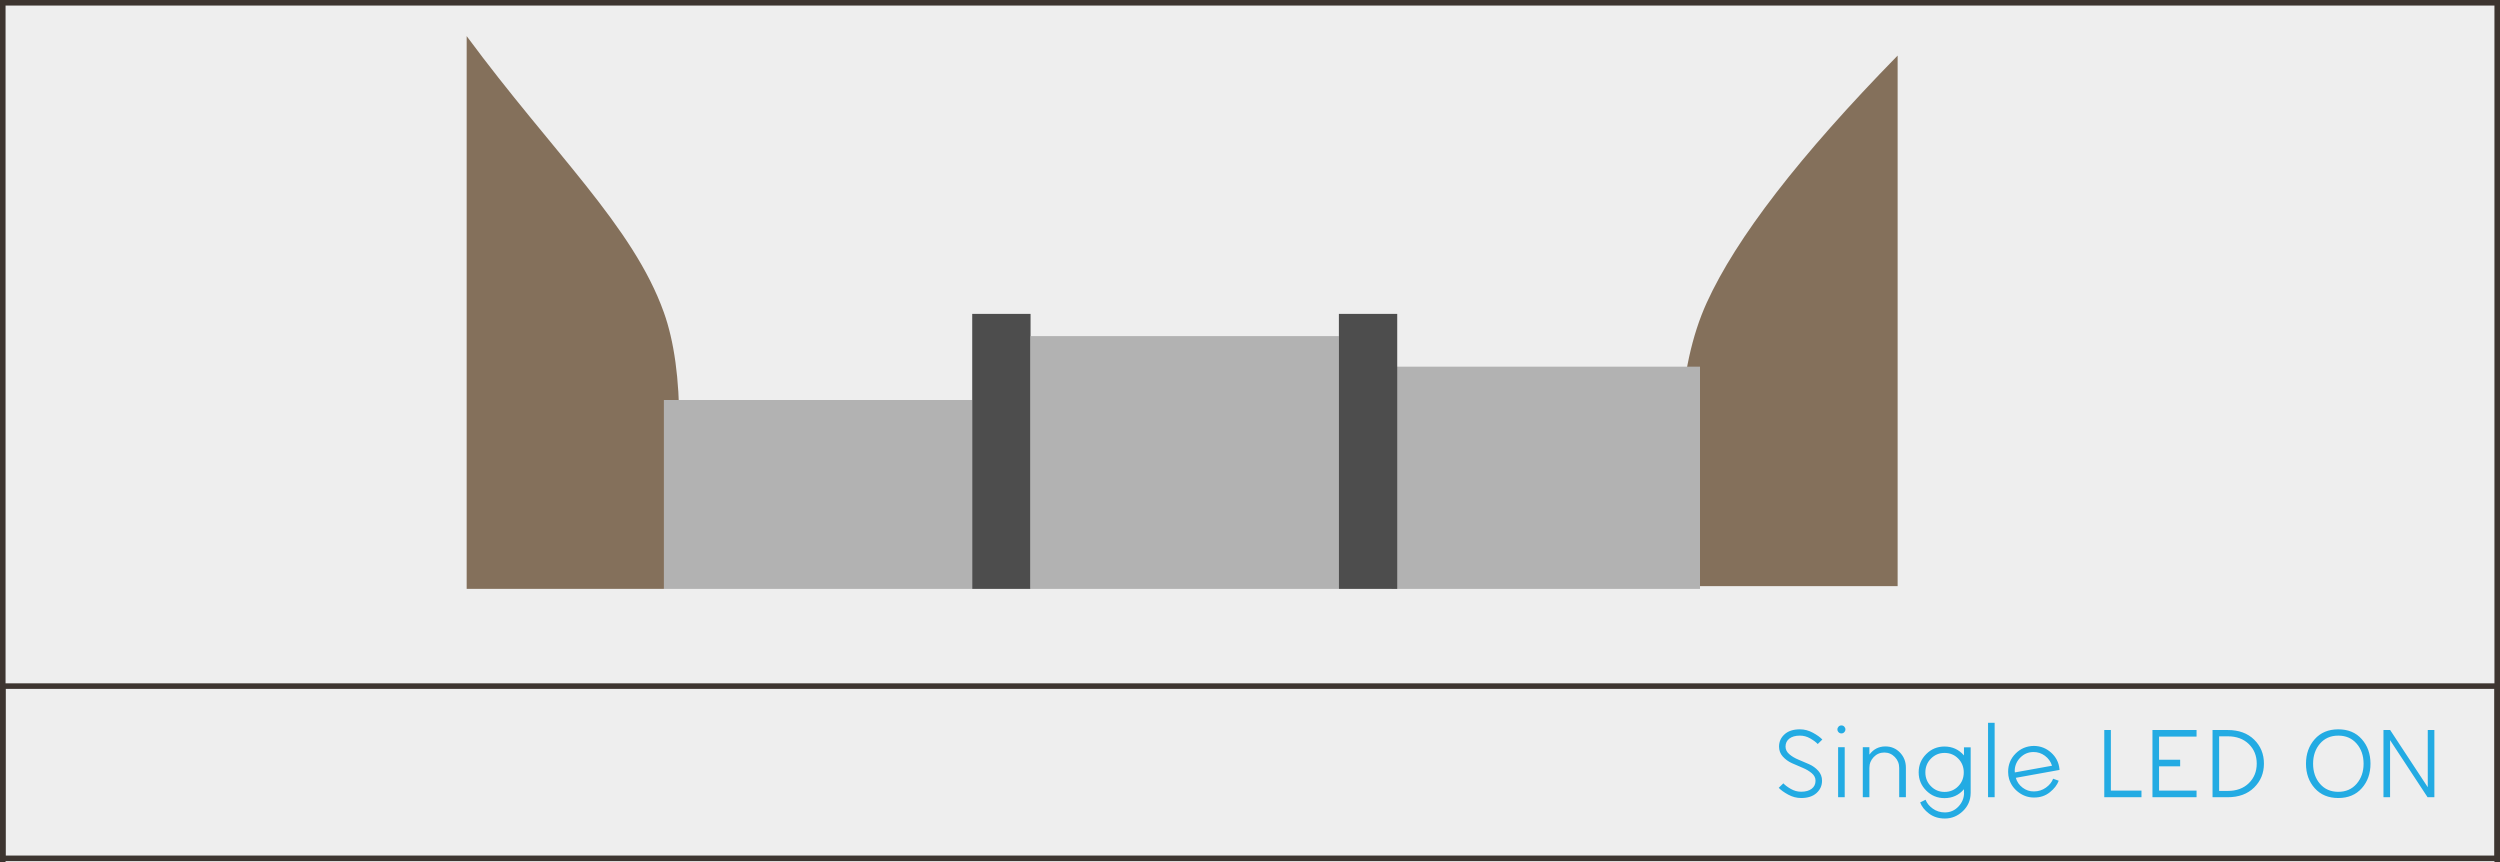
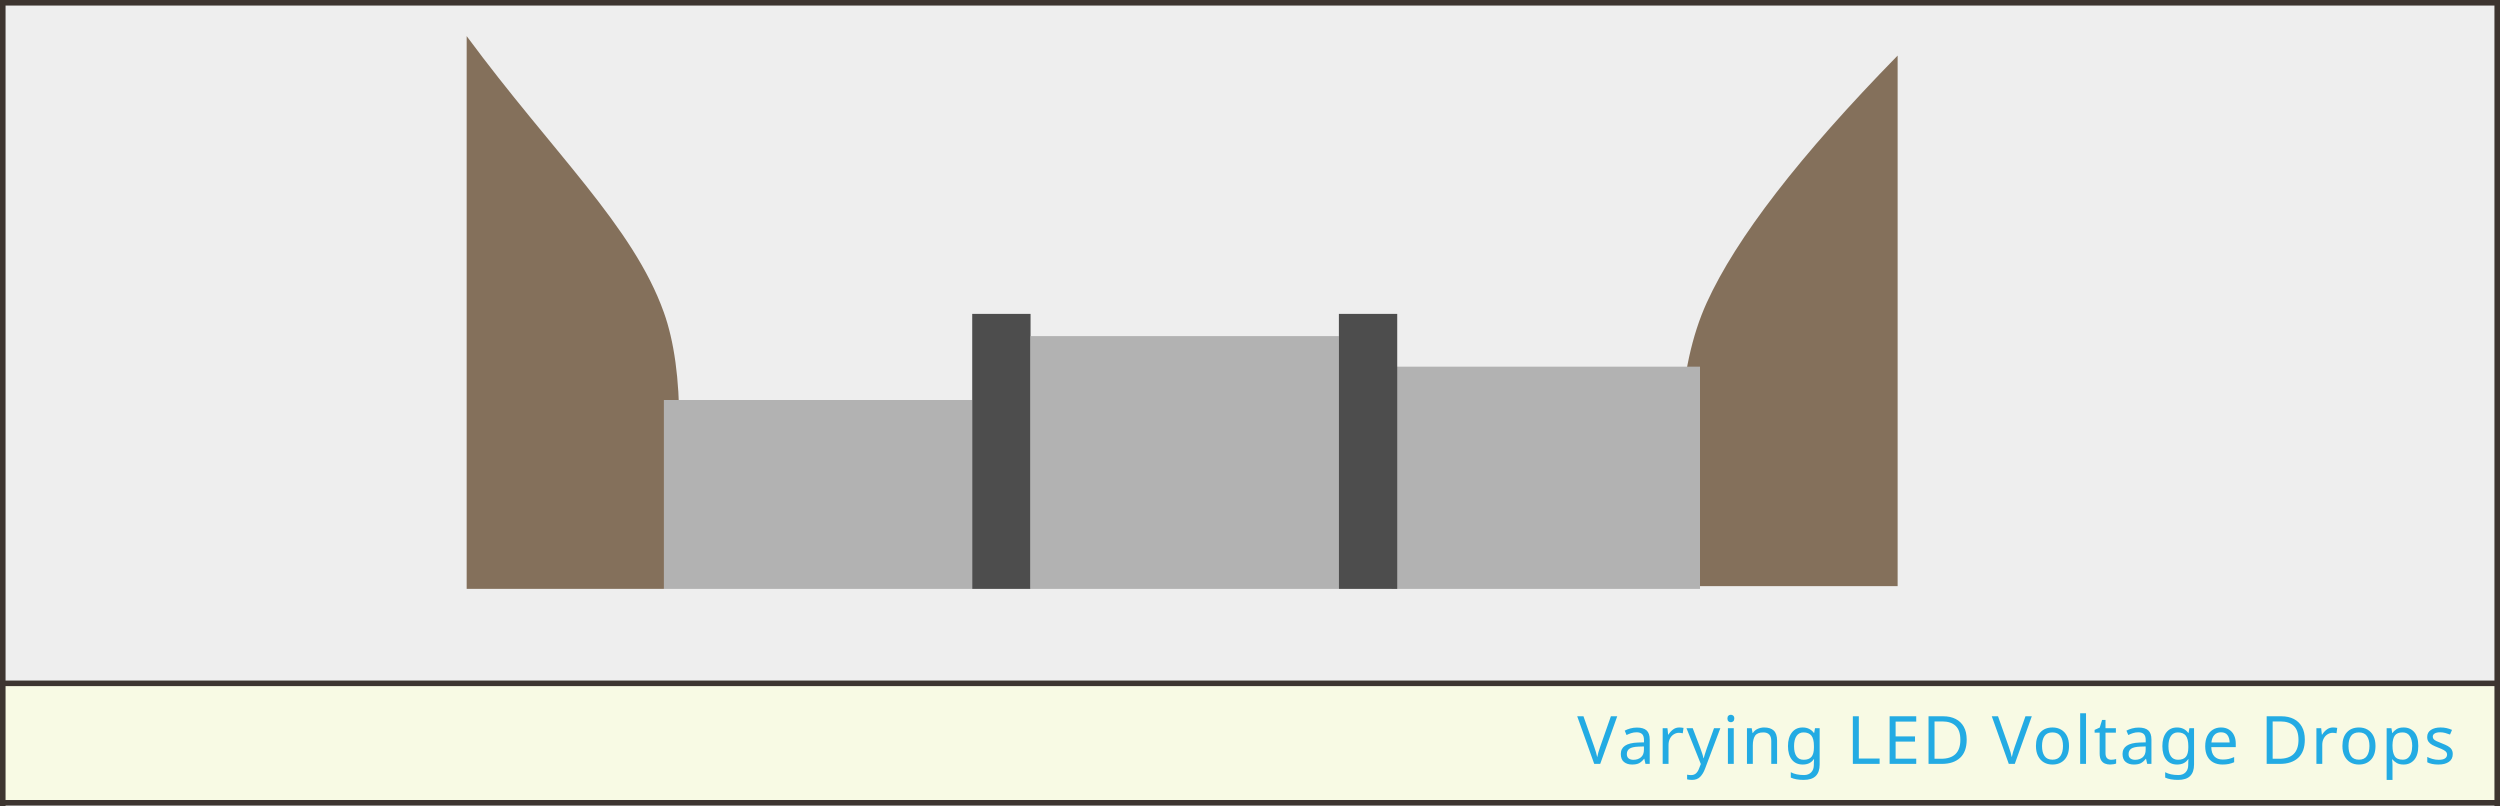
- <svg xmlns="http://www.w3.org/2000/svg" width="900px" height="310px" viewBox="0 0 900 310" version="1.1">
+ <svg xmlns="http://www.w3.org/2000/svg" width="900px" height="290px" viewBox="0 0 900 290" version="1.1">
  <g id="Dam_w_Varying_Heights" stroke="none" stroke-width="1" fill="none" fill-rule="evenodd">
    <rect id="Rectangle" stroke="#3D3530" stroke-width="2" fill="#EEEEEE" x="1" y="1" width="898" height="428" />
-     <path d="M648.408,287.288 C646.8,287.288 645.246,286.88 643.746,286.064 C642.246,285.248 641.112,284.432 640.344,283.616 L642,281.996 C642.6,282.644 643.488,283.31 644.664,283.994 C645.84,284.678 647.088,285.02 648.408,285.02 C650.016,285.02 651.282,284.666 652.206,283.958 C653.13,283.25 653.592,282.284 653.592,281.06 C653.592,280.028 653.142,279.128 652.242,278.36 C651.342,277.592 650.25,276.944 648.966,276.416 C647.682,275.888 646.392,275.33 645.096,274.742 C643.8,274.154 642.702,273.356 641.802,272.348 C640.902,271.34 640.452,270.152 640.452,268.784 C640.452,267.032 641.112,265.556 642.432,264.356 C643.752,263.156 645.6,262.556 647.976,262.556 C649.584,262.556 651.138,262.964 652.638,263.78 C654.138,264.596 655.272,265.412 656.04,266.228 L654.384,267.848 C653.76,267.176 652.86,266.504 651.684,265.832 C650.508,265.16 649.272,264.824 647.976,264.824 C646.368,264.824 645.102,265.178 644.178,265.886 C643.254,266.594 642.792,267.56 642.792,268.784 C642.792,269.816 643.242,270.722 644.142,271.502 C645.042,272.282 646.134,272.936 647.418,273.464 C648.702,273.992 649.992,274.544 651.288,275.12 C652.584,275.696 653.682,276.488 654.582,277.496 C655.482,278.504 655.932,279.692 655.932,281.06 C655.932,282.812 655.272,284.288 653.952,285.488 C652.632,286.688 650.784,287.288 648.408,287.288 Z M663.916,263.6 C663.652,263.888 663.316,264.032 662.908,264.032 C662.5,264.032 662.158,263.888 661.882,263.6 C661.606,263.312 661.468,262.976 661.468,262.592 C661.468,262.208 661.606,261.872 661.882,261.584 C662.158,261.296 662.5,261.152 662.908,261.152 C663.316,261.152 663.658,261.296 663.934,261.584 C664.21,261.872 664.348,262.208 664.348,262.592 C664.348,262.976 664.204,263.312 663.916,263.6 Z M661.72,287 L661.72,269 L664.096,269 L664.096,287 L661.72,287 Z M678.74,268.712 C680.828,268.712 682.58,269.45 683.996,270.926 C685.412,272.402 686.12,274.22 686.12,276.38 L686.12,287 L683.708,287 L683.708,276.452 C683.708,274.916 683.186,273.608 682.142,272.528 C681.098,271.448 679.832,270.908 678.344,270.908 C676.856,270.908 675.59,271.448 674.546,272.528 C673.502,273.608 672.98,274.916 672.98,276.452 L672.98,287 L670.604,287 L670.604,269 L672.98,269 L672.98,271.664 C674.444,269.696 676.364,268.712 678.74,268.712 Z M707.028,269.036 L709.44,269.036 L709.44,285.452 C709.416,288.068 708.474,290.258 706.614,292.022 C704.754,293.786 702.6,294.668 700.152,294.668 C697.92,294.668 696.018,294.074 694.446,292.886 C692.874,291.698 691.812,290.36 691.26,288.872 L693.204,287.9 C693.66,289.124 694.524,290.192 695.796,291.104 C697.068,292.016 698.52,292.472 700.152,292.472 C702.072,292.472 703.698,291.77 705.03,290.366 C706.362,288.962 707.04,287.324 707.064,285.452 L707.028,285.452 L707.028,284.12 C705.204,286.256 702.864,287.324 700.008,287.324 C697.44,287.324 695.25,286.418 693.438,284.606 C691.626,282.794 690.72,280.604 690.72,278.036 C690.72,275.468 691.626,273.278 693.438,271.466 C695.25,269.654 697.44,268.748 700.008,268.748 C702.84,268.748 705.18,269.816 707.028,271.952 L707.028,269.036 Z M700.044,285.092 C701.988,285.092 703.626,284.414 704.958,283.058 C706.29,281.702 706.956,280.04 706.956,278.072 C706.956,276.104 706.29,274.442 704.958,273.086 C703.626,271.73 701.988,271.052 700.044,271.052 C698.124,271.052 696.492,271.73 695.148,273.086 C693.804,274.442 693.132,276.104 693.132,278.072 C693.132,280.04 693.804,281.702 695.148,283.058 C696.492,284.414 698.124,285.092 700.044,285.092 Z M715.696,287 L715.696,260.216 L718.072,260.216 L718.072,287 L715.696,287 Z M732.212,284.912 C733.82,284.912 735.26,284.456 736.532,283.544 C737.804,282.632 738.668,281.564 739.124,280.34 L741.14,281.06 C740.588,282.572 739.514,283.964 737.918,285.236 C736.322,286.508 734.42,287.132 732.212,287.108 C730.196,287.108 728.354,286.484 726.686,285.236 C725.018,283.988 723.884,282.392 723.284,280.448 C723.044,279.656 722.924,278.792 722.924,277.856 C722.924,275.264 723.824,273.068 725.624,271.268 C727.424,269.468 729.62,268.556 732.212,268.532 C734.564,268.556 736.616,269.348 738.368,270.908 C740.12,272.468 741.128,274.4 741.392,276.704 C741.416,276.824 741.428,276.98 741.428,277.172 L725.696,280.016 C726.104,281.456 726.92,282.638 728.144,283.562 C729.368,284.486 730.724,284.936 732.212,284.912 Z M731.996,270.728 C730.196,270.752 728.654,271.4 727.37,272.672 C726.086,273.944 725.396,275.468 725.3,277.244 C725.3,277.316 725.306,277.442 725.318,277.622 C725.33,277.802 725.336,277.952 725.336,278.072 L738.728,275.66 C738.272,274.196 737.42,273.002 736.172,272.078 C734.924,271.154 733.532,270.704 731.996,270.728 Z M759.916,284.624 L770.932,284.624 L770.932,287 L757.54,287 L757.54,262.808 L759.916,262.808 L759.916,284.624 Z M790.76,265.184 L777.26,265.184 L777.26,273.5 L784.856,273.5 L784.856,275.876 L777.26,275.876 L777.26,284.624 L790.76,284.624 L790.76,287 L774.884,287 L774.884,262.808 L790.76,262.808 L790.76,265.184 Z M796.512,287 L796.512,262.808 L801.984,262.808 C805.968,262.808 809.136,263.96 811.488,266.264 C813.84,268.568 815.016,271.448 815.016,274.904 C815.016,278.336 813.834,281.21 811.47,283.526 C809.106,285.842 805.944,287 801.984,287 L796.512,287 Z M798.888,284.732 L801.984,284.732 C805.152,284.732 807.684,283.802 809.58,281.942 C811.476,280.082 812.424,277.736 812.424,274.904 C812.424,272.072 811.476,269.726 809.58,267.866 C807.684,266.006 805.152,265.076 801.984,265.076 L798.888,265.076 L798.888,284.732 Z M850.244,283.76 C848.156,286.112 845.336,287.288 841.784,287.288 C838.232,287.288 835.406,286.112 833.306,283.76 C831.206,281.408 830.156,278.468 830.156,274.94 C830.156,271.412 831.206,268.466 833.306,266.102 C835.406,263.738 838.232,262.556 841.784,262.556 C845.336,262.556 848.156,263.738 850.244,266.102 C852.332,268.466 853.376,271.412 853.376,274.94 C853.376,278.468 852.332,281.408 850.244,283.76 Z M835.196,282.176 C836.852,284.096 839.048,285.056 841.784,285.056 C844.52,285.056 846.722,284.09 848.39,282.158 C850.058,280.226 850.892,277.82 850.892,274.94 C850.892,272.036 850.058,269.624 848.39,267.704 C846.722,265.784 844.52,264.824 841.784,264.824 C839.048,264.824 836.852,265.784 835.196,267.704 C833.54,269.624 832.712,272.036 832.712,274.94 C832.712,277.844 833.54,280.256 835.196,282.176 Z M873.996,262.808 L876.372,262.808 L876.372,287 L873.924,287 L860.424,266.444 L860.424,287 L858.048,287 L858.048,262.808 L860.46,262.808 L873.996,283.4 L873.996,262.808 Z" id="Single-LED-ON-Copy" fill="#23ABE3" />
-     <rect id="Rectangle-Copy" stroke="#3D3530" stroke-width="2" x="1" y="247" width="898" height="62" />
    <g id="Illustration" transform="translate(168, 13)">
-       <path d="M0,4.26325641e-14 C31,42 59.893,68.37 71,99.5 C78.404,120.253 78.404,153.42 71,199 L0,199 C-2.03760007e-40,91.667 -2.03760007e-40,25.333 0,4.26325641e-14 Z" id="Path-5" fill="#84705B" />
+       <path d="M0,4.26325641e-14 C31,42 59.893,68.37 71,99.5 C78.404,120.253 78.404,153.42 71,199 L0,199 C0,91.667 0,25.333 0,4.26325641e-14 Z" id="Path-5" fill="#84705B" />
      <polygon id="Path-6" fill="#B2B2B2" points="71 131 182 131 182 199 71 199" />
      <rect id="Rectangle" fill="#4D4D4D" x="182" y="100" width="21" height="99" />
      <polygon id="Path-6-Copy" fill="#B2B2B2" points="203 108 314 108 314 199 203 199" />
      <path d="M440.66,198 C433.887,153.333 435.804,119.333 446.412,96 C457.02,72.667 479.932,43 515.148,7 L515.148,198 L440.66,198 Z" id="Path-7" fill="#84705B" />
      <polygon id="Path-6-Copy-2" fill="#B2B2B2" points="333 119 444 119 444 199 333 199" />
      <rect id="Rectangle-Copy-2" fill="#4D4D4D" x="314" y="100" width="21" height="99" />
    </g>
+     <g id="TitleBlock" transform="translate(0, 245)">
+       <rect id="Rectangle-Copy" stroke="#3D3530" stroke-width="2" fill="#F8FAE4" x="1" y="1" width="898" height="43" />
+       <text id="Varying-LED-Voltage-Copy" font-family="Wavehaus-66Book, Wavehaus" font-size="24" font-weight="300" letter-spacing="0.667" fill="#23ABE3">
+         <tspan x="567.797" y="30">Varying LED Voltage Drops</tspan>
+       </text>
+     </g>
  </g>
</svg>
